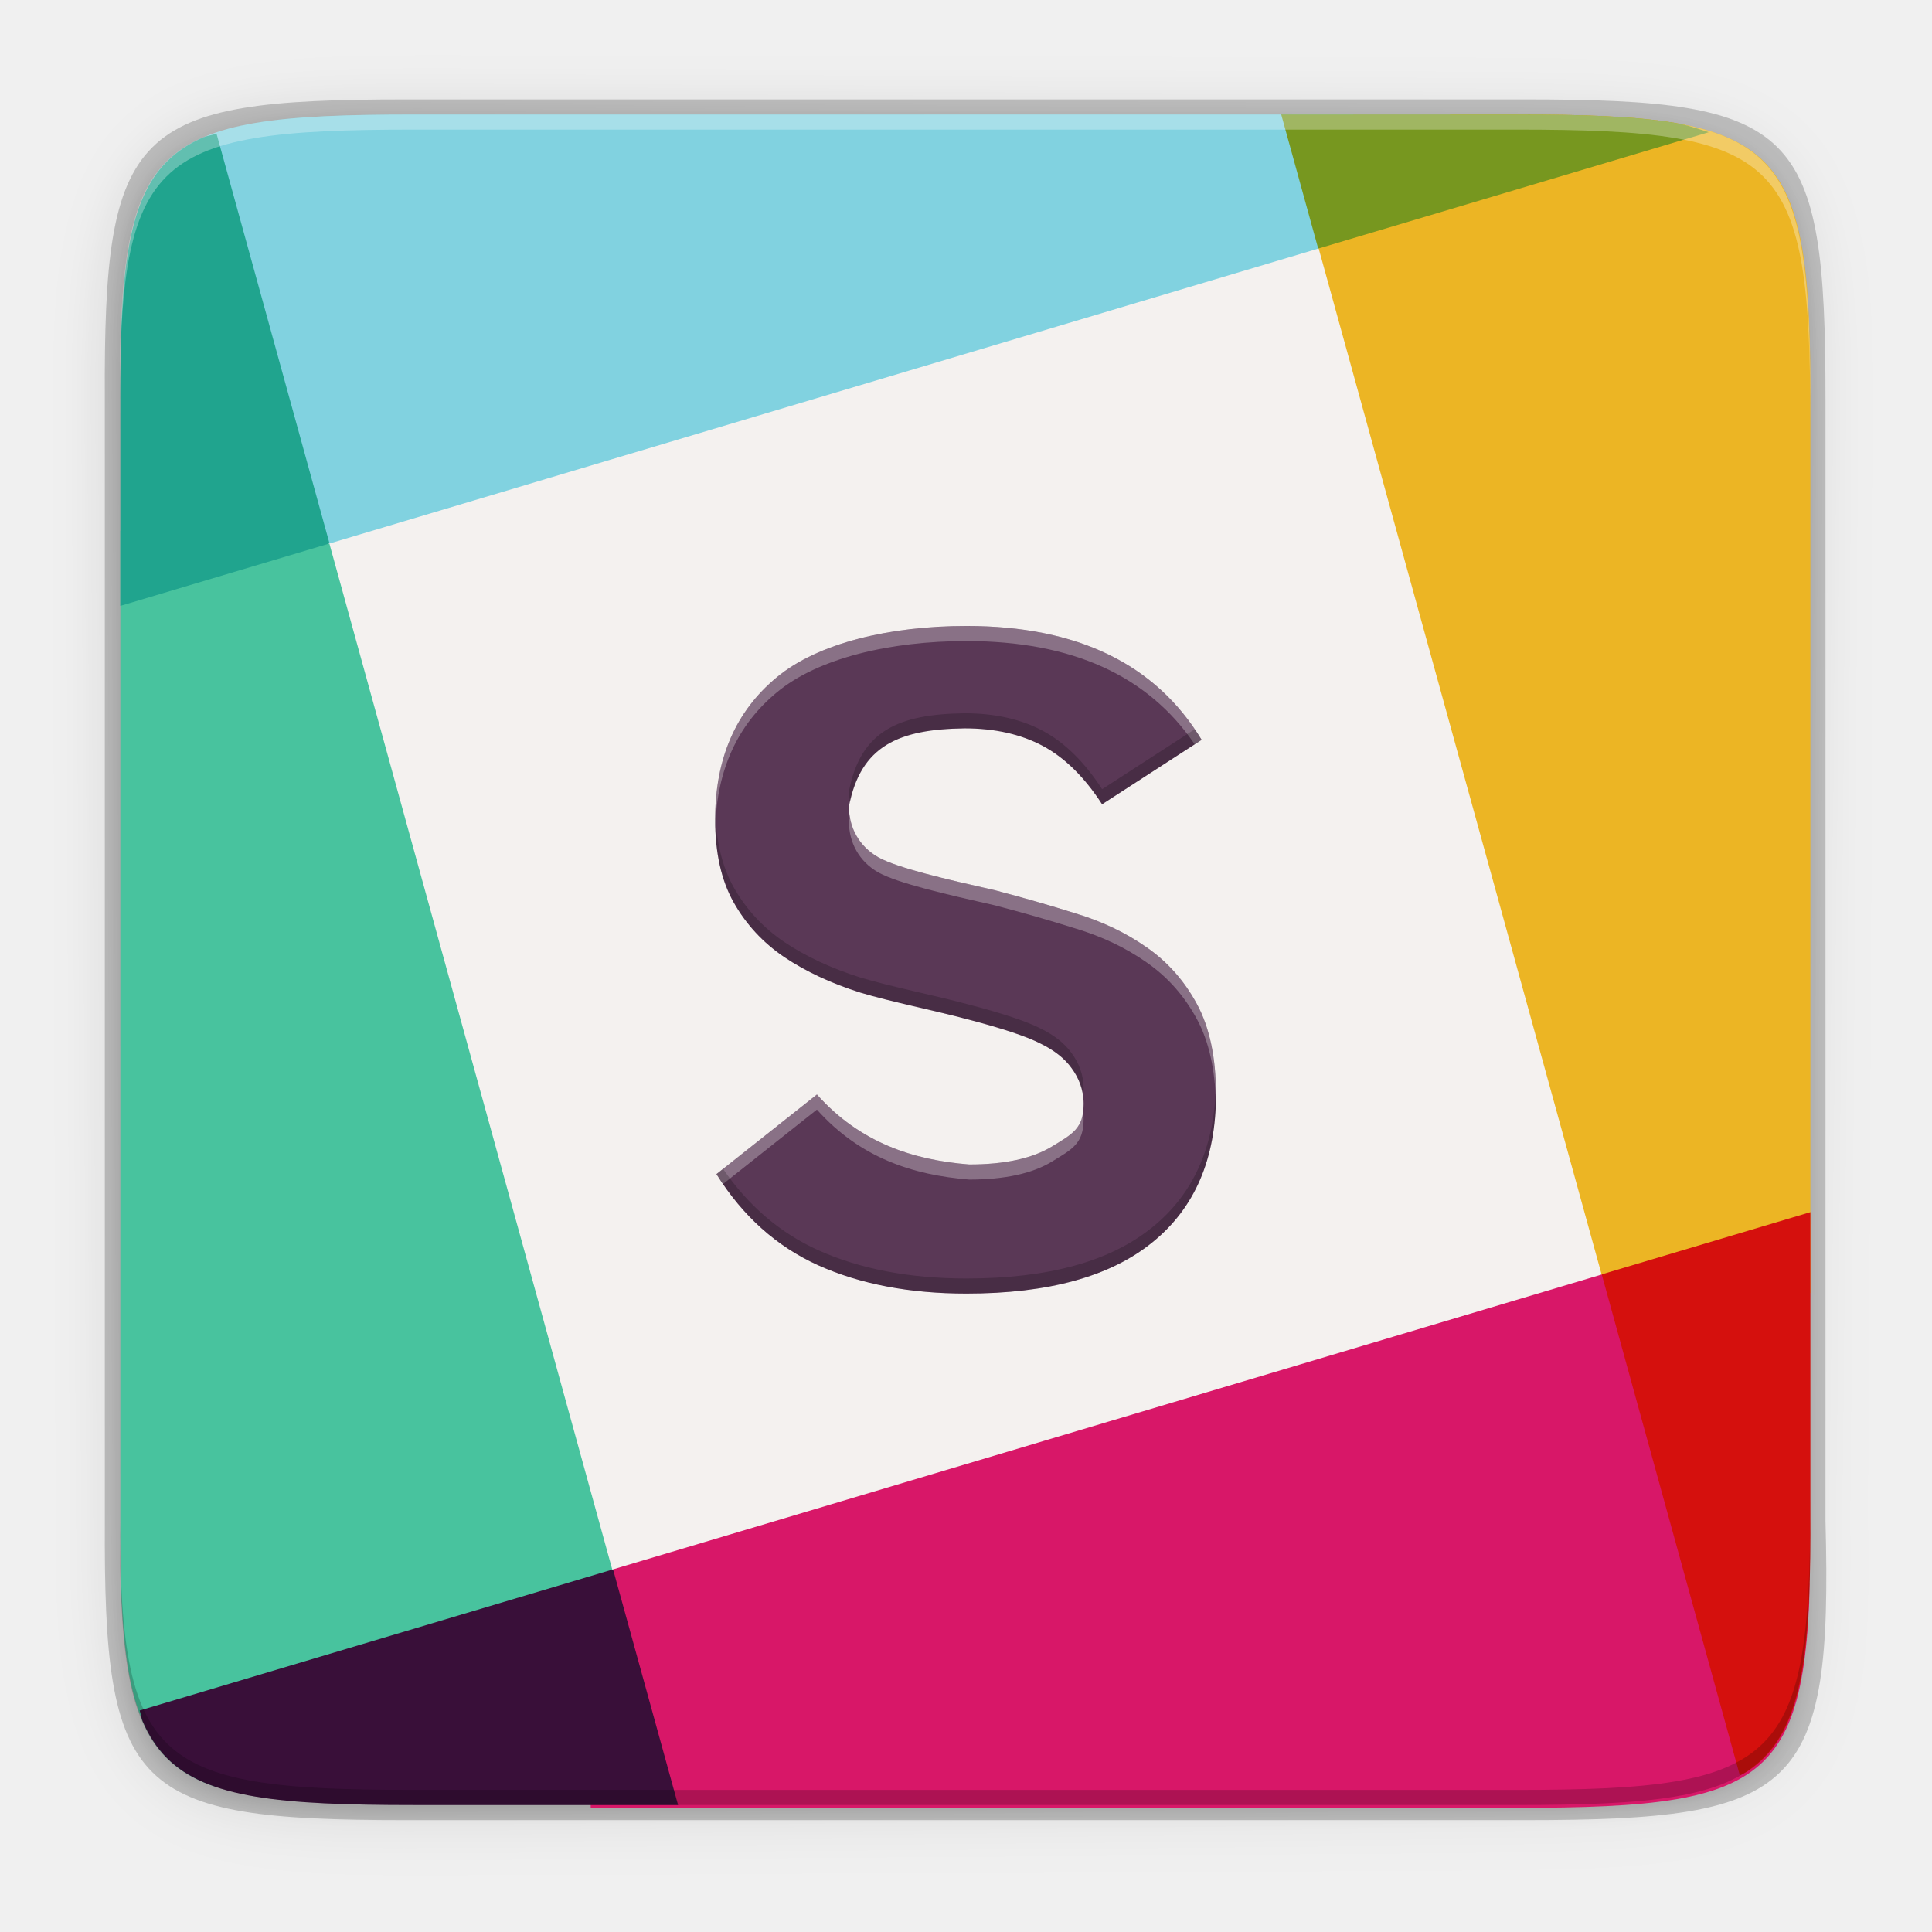
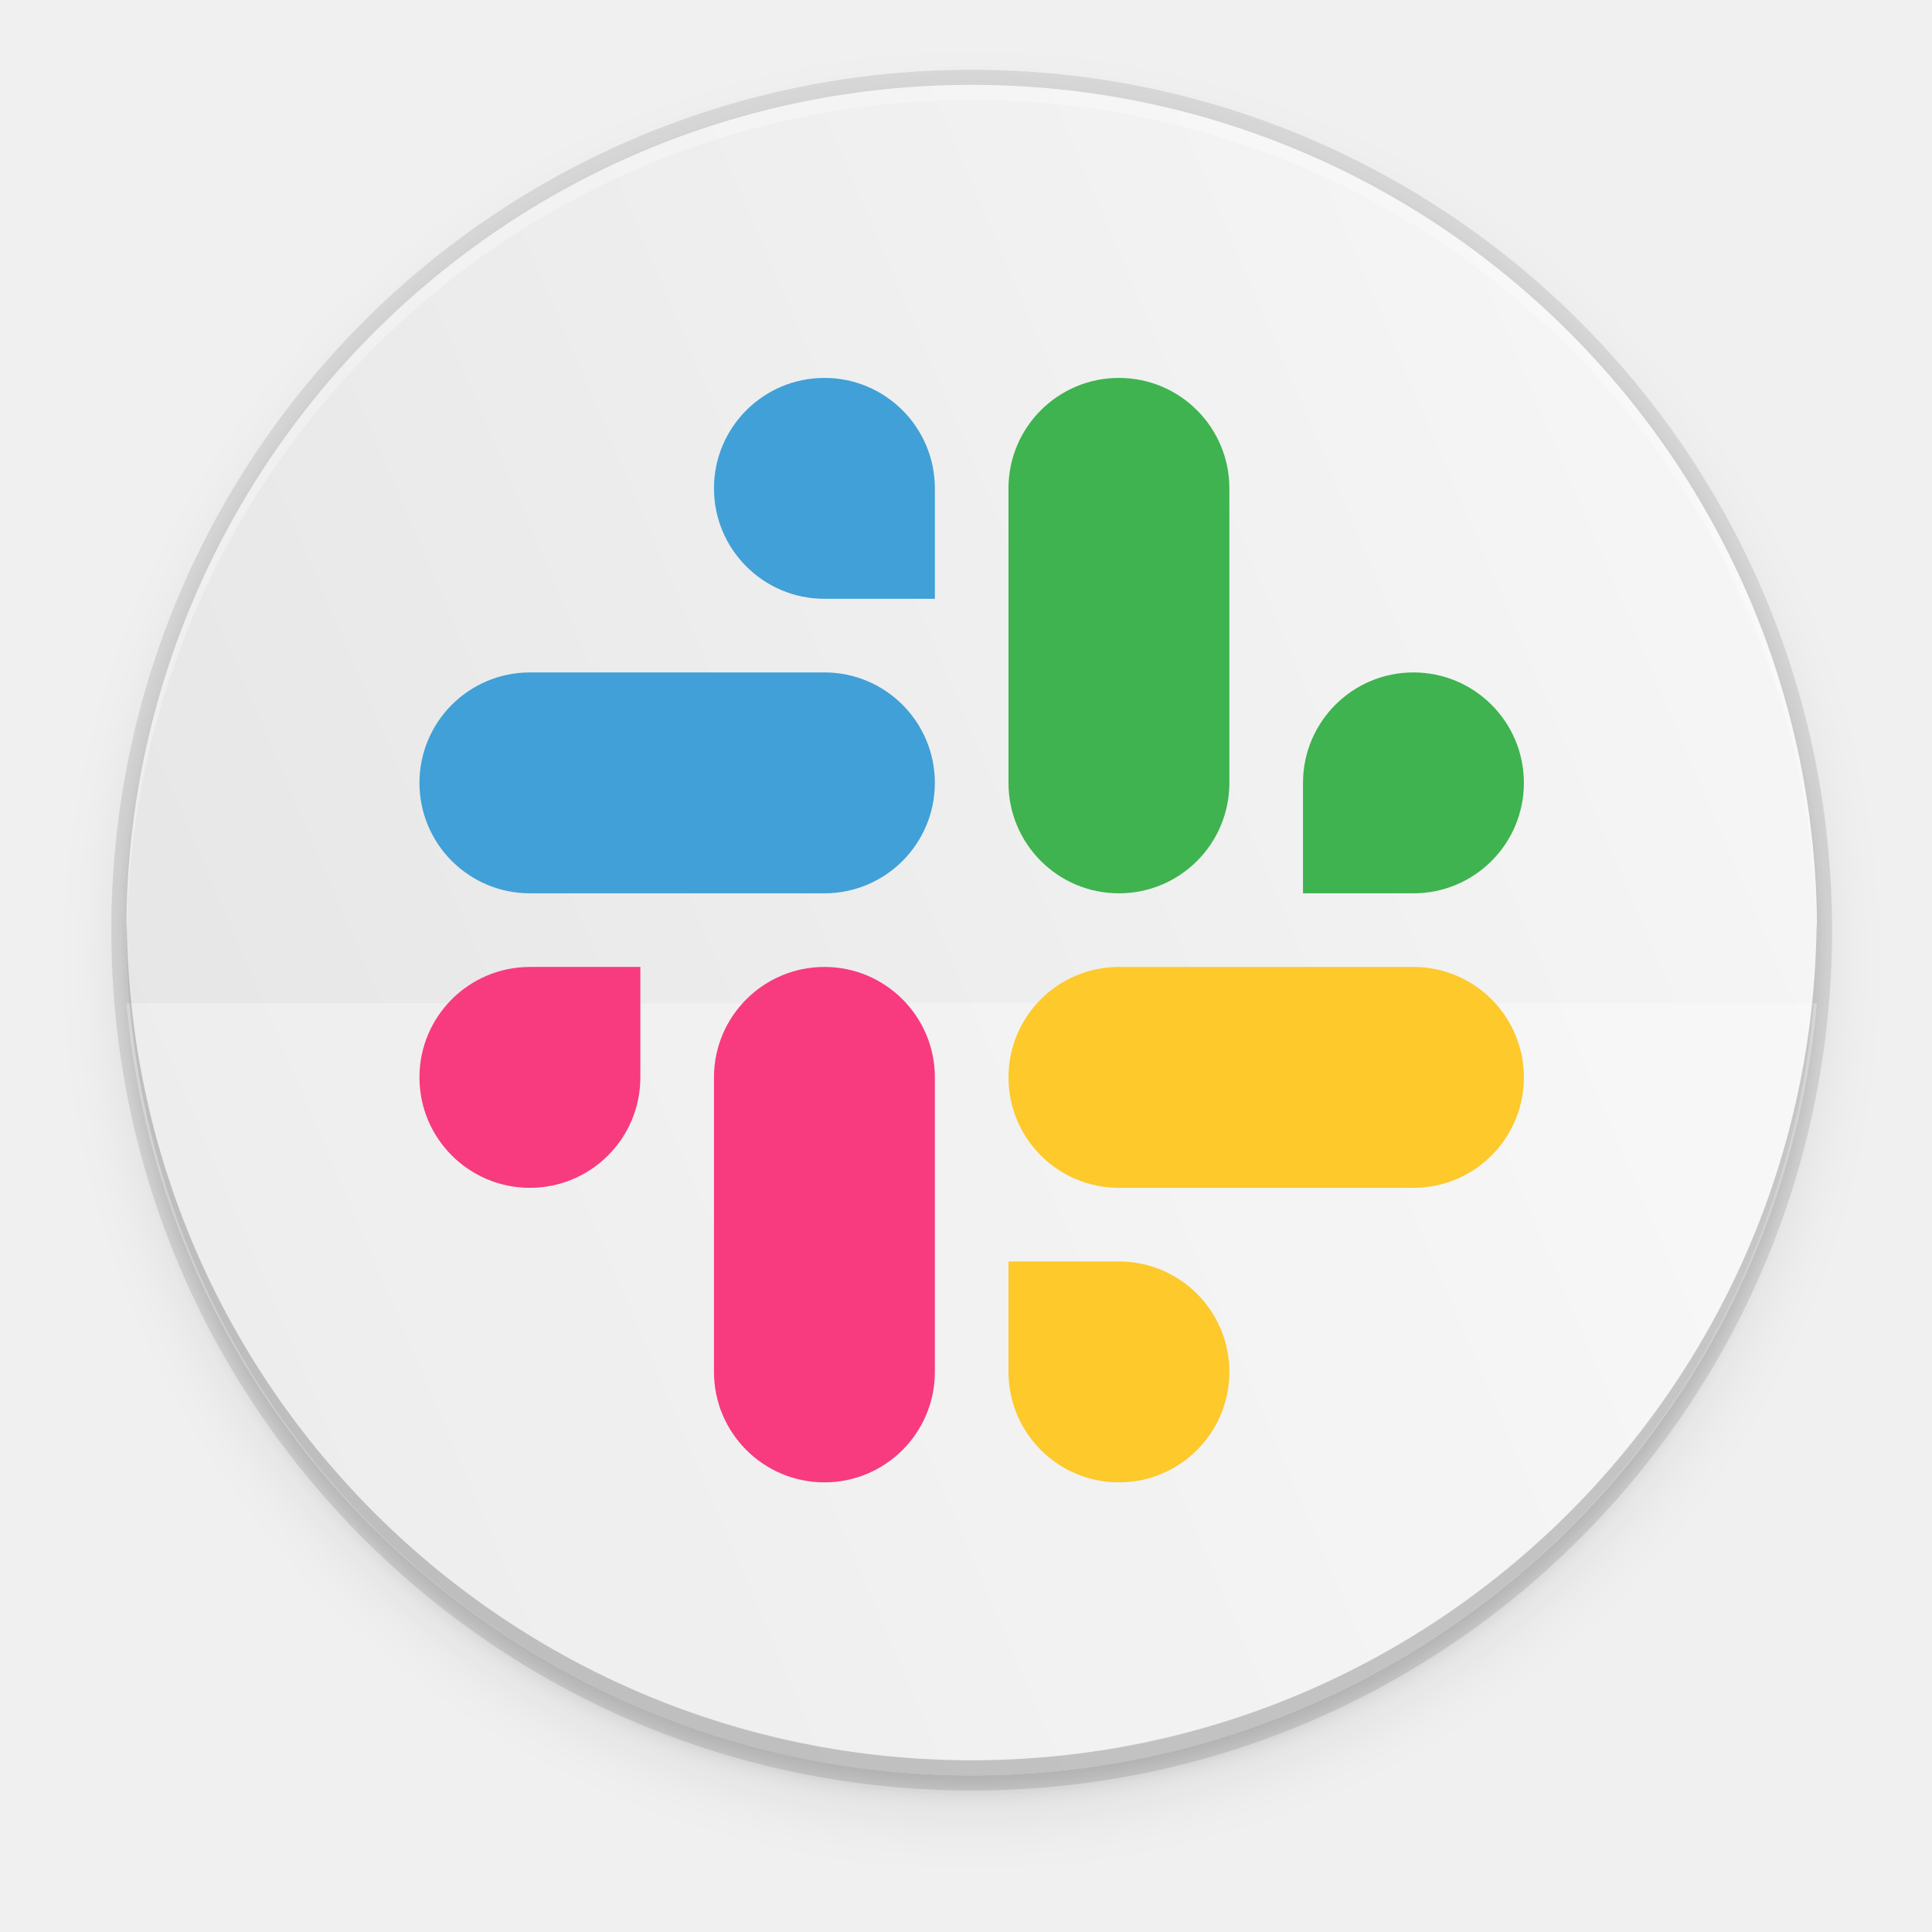
- <svg xmlns="http://www.w3.org/2000/svg" id="svg154" height="256" width="256">
-   <linearGradient id="linearGradient4358" gradientUnits="userSpaceOnUse" x1="88" x2="488" y1="88" y2="488">
-     <stop id="stop4362" offset="0" stop-opacity=".588" />
-     <stop id="stop4366" offset="1" stop-opacity=".206" />
+ <svg xmlns="http://www.w3.org/2000/svg" xmlns:xlink="http://www.w3.org/1999/xlink" height="256" width="256" version="1.1" id="svg470" xml:space="preserve">
+   <defs id="defs474">
+     <filter id="e-3" color-interpolation-filters="sRGB" height="1.023" width="1.023" x="-0.011" y="-0.011">
+       <feGaussianBlur stdDeviation="2.12" id="feGaussianBlur267" />
+     </filter>
+     <linearGradient id="b-6" gradientTransform="rotate(-90,331.2377,196.3554)" gradientUnits="userSpaceOnUse" x1="39.997" x2="263.997" y1="156" y2="156">
+       <stop offset="0" stop-color="#f7f7f7" id="stop254" />
+       <stop offset="1" stop-color="#e6e6e6" id="stop256" />
+     </linearGradient>
+     <filter id="a-7" color-interpolation-filters="sRGB" height="1.136" width="1.102" x="-0.051" y="-0.068">
+       <feGaussianBlur stdDeviation="1.36" id="feGaussianBlur251" />
+     </filter>
+   </defs>
+   <filter id="a" color-interpolation-filters="sRGB" height="1.142" width="1.295" x="-0.147" y="-0.071">
+     <feGaussianBlur stdDeviation="4.264" id="feGaussianBlur431" />
+   </filter>
+   <filter id="b" color-interpolation-filters="sRGB" height="1.018" width="1.037" x="-0.018" y="-0.009">
+     <feGaussianBlur stdDeviation=".533" id="feGaussianBlur434" />
+   </filter>
+   <linearGradient id="c" gradientUnits="userSpaceOnUse" x1="80.752" x2="176.752" y1="11.248" y2="235.248" xlink:href="#b-6">
+     <stop offset="0" stop-color="#1a7fd4" id="stop437" style="stop-color:#e6e6e6;stop-opacity:1;" />
+     <stop offset="1" stop-color="#37a6e6" id="stop439" style="stop-color:#f7f7f7;stop-opacity:1;" />
  </linearGradient>
-   <filter id="filter4380" color-interpolation-filters="sRGB" height="1.088" width="1.106" x="-.05" y="-.04">
-     <feGaussianBlur id="feGaussianBlur4382" stdDeviation="8.48" />
+   <filter id="d" color-interpolation-filters="sRGB" height="1.024" width="1.024" x="-0.012" y="-0.012">
+     <feGaussianBlur stdDeviation="1.12" id="feGaussianBlur442" />
  </filter>
-   <filter id="filter4346" color-interpolation-filters="sRGB" height="1.022" width="1.026" x="-.01" y="-.01">
-     <feGaussianBlur id="feGaussianBlur4348" stdDeviation="2.12" />
+   <filter id="e" color-interpolation-filters="sRGB" height="1.096" width="1.096" x="-0.048" y="-0.048">
+     <feGaussianBlur stdDeviation="4.48" id="feGaussianBlur445" />
  </filter>
-   <path id="path48" d="m141.843 74c-70.593 0-78.189 7.251-77.843 77.987v146.013 146.013c-.346 70.736 7.25 77.987 77.843 77.987h292.314c70.593 0 79.78-7.277 77.843-77.987v-146.013-146.013c0-70.737-7.25-77.987-77.843-77.987z" filter="url(#filter4346)" opacity=".1" transform="matrix(.5 0 0 .5 -16.11649 -20.82554)" />
-   <path id="path50" d="m141.843 74c-70.593 0-78.189 7.251-77.843 77.987v146.013 146.013c-.346 70.736 7.25 77.987 77.843 77.987h292.314c70.593 0 79.78-7.277 77.843-77.987v-146.013-146.013c0-70.737-7.25-77.987-77.843-77.987z" fill="url(#linearGradient4358)" filter="url(#filter4380)" opacity=".3" transform="matrix(.5 0 0 .5 -16.11649 -20.82523)" />
-   <path id="path52" d="m53.695 13.174c-36.099 0-39.983 3.69-39.806 39.69v74.31 74.31c-.177 36 3.707 39.69 39.806 39.69h148.387c36.099 0 40.775-3.703 39.806-39.69v-74.31-74.31c0-36-3.707-39.69-39.806-39.69z" opacity=".2" />
-   <path id="rect115" d="m23.061 81.22h136.699v141.322h-136.699z" fill="#f4f1ef" stroke="#f4f1ef" stroke-width="12.894" transform="matrix(.9582957 -.2857784 .2657988 .9640285 0 0)" />
-   <path id="path117" d="m15.948 70.327v56.848 76.4c.026 2.953.04 5.953.16 8.438.168 3.484.449 6.527.895 9.184s1.058 4.926 1.891 6.865c.416.97.888 1.857 1.422 2.668.534.811 1.128 1.547 1.793 2.213.665.666 1.399 1.262 2.209 1.797.81.535 1.694 1.007 2.662 1.424 1.579.68 3.543 1.127 5.592 1.543 17.102-4.739 33.584-13.025 48.658-29.369l-22.379-81.162-15.188-55.086c-9.831-1.156-18.839-1.52-27.715-1.762z" fill="#48c39e" />
-   <path id="path121" d="m78.276 239.549h49.689 73.016c4.412 0 8.331-.056 11.812-.225s6.525-.448 9.184-.895c2.658-.446 4.932-1.058 6.875-1.893.971-.417 1.861-.889 2.674-1.424.813-.535 1.549-1.131 2.217-1.797s1.265-1.402 1.801-2.213c.536-.811 1.009-1.698 1.426-2.668.835-1.939 1.447-4.208 1.889-6.865.442-2.657.713-5.7.869-9.184.034-.747.014-1.748.037-2.535-4.459-14.884-12.412-28.857-27.508-40.977h-.004l-131.002 39.07c-2.573 10.948-3.212 21.389-2.975 31.604z" fill="#d81768" />
-   <path id="path123" d="m239.885 171.317v-44.143-73.006c.022-4.421-.019-8.346-.176-11.83-.156-3.484-.428-6.527-.869-9.184-.442-2.657-1.054-4.928-1.889-6.867-.417-.97-.89-1.857-1.426-2.668-.536-.811-1.133-1.545-1.801-2.211s-1.404-1.262-2.217-1.797c-.813-.535-1.702-1.007-2.674-1.424-1.943-.834-4.217-1.448-6.875-1.895-2.658-.446-5.702-.726-9.184-.895-3.482-.168-7.4-.225-11.812-.225h-8.766c-6.779 4.448-12.791 10.035-17.529 17.518l37.57 136.246c9.666 2.075 18.762 2.535 27.646 2.379z" fill="#ecb524" />
-   <path id="path125" d="m54.805 15.174c-4.412 0-8.328.056-11.805.225-3.477.168-6.514.448-9.166.895-2.652.446-4.92 1.06-6.855 1.895-.968.417-1.853.889-2.662 1.424s-1.542 1.131-2.207 1.797c-.665.666-1.261 1.4-1.795 2.211-.412.626-.757 1.339-1.098 2.059 6.307 15.776 14.377 31.233 24.445 46.336l131.002-39.072c2.398-6.286 3.735-12.112 4.678-17.768z" fill="#81d2e0" />
-   <path id="path127" d="m18.505 226.651c.153.427.217 1.013.389 1.412.416.97.888 1.855 1.422 2.666.534.811 1.13 1.547 1.795 2.213.665.666 1.398 1.262 2.207 1.797s1.694 1.007 2.662 1.424c1.936.834 4.204 1.446 6.855 1.893s5.689.726 9.166.895c3.477.168 7.393.225 11.805.225h35.043l-8.615-31.229z" fill="#390f39" />
-   <path id="path129" d="m28.692 17.715c-.526.182-1.229.264-1.713.473-.968.417-1.853.889-2.662 1.424s-1.542 1.131-2.207 1.797c-.665.666-1.261 1.4-1.795 2.211-.534.811-1.005 1.698-1.422 2.668-.833 1.939-1.445 4.21-1.891 6.867-.446 2.657-.725 5.7-.893 9.184-.121 2.515-.136 5.544-.162 8.539v29.406l27.715-8.27z" fill="#20a48e" />
-   <path id="path131" d="m226.411 17.52c-1.413-.443-2.73-.938-4.451-1.227-2.658-.446-5.702-.726-9.184-.895-3.482-.168-7.4-.225-11.812-.225h-31.195l4.9 17.768z" fill="#77971f" />
-   <path id="path133" d="m230.54 235.255c.315-.178.674-.322.969-.516.813-.535 1.549-1.131 2.217-1.797s1.265-1.402 1.801-2.213c.536-.811 1.009-1.698 1.426-2.668.835-1.939 1.447-4.208 1.889-6.865.442-2.657.713-5.7.869-9.184.156-3.484.197-7.409.176-11.83v-39.566l-27.65 8.244z" fill="#d5100d" />
-   <path id="path56" d="m54.805 15.174c-35.297 0-39.095 3.626-38.922 38.994v2c-.173-35.368 3.625-38.994 38.922-38.994h146.156c35.297 0 38.922 3.626 38.922 38.994v-2c0-35.369-3.625-38.994-38.922-38.994z" fill="#fff" opacity=".3" />
-   <path id="path58" d="m54.811 239.174c-35.297 0-39.095-3.626-38.922-38.994v-2c-.173 35.368 3.625 38.994 38.922 38.994h146.156c35.297 0 38.922-3.626 38.922-38.994v2c0 35.369-3.625 38.994-38.922 38.994z" opacity=".2" />
-   <g id="g933" transform="translate(-9.102371 3.926562)">
-     <path id="path141" d="m170.228 141.1c-0 8.507-2.802 15.03-8.404 19.569-5.562 4.54-13.782 6.81-24.661 6.81-7.525 0-14.069-1.247-19.63-3.742-5.521-2.495-10.02-6.523-13.497-12.086l13.312-10.552c5.722 6.406 12.744 8.681 20.183 9.272 4.703 0 8.363-.796 10.981-2.393 2.658-1.635 4.176-2.339 4.176-5.652-0-1.881-.659-3.455-1.599-4.724-.9-1.267-2.27-2.351-4.11-3.251-1.84-.941-5.03-2.004-9.57-3.19-4.417-1.187-10.359-2.372-14.285-3.558-3.885-1.227-7.259-2.801-10.122-4.724-2.822-1.922-5.051-4.336-6.687-7.239-1.636-2.904-2.454-6.564-2.454-10.982 0-8.056 2.72-14.334 8.159-18.832 5.439-4.54 15-6.81 25.143-6.81 14.682 0 25.07 5.031 31.164 15.091l-13.19 8.537c-2.331-3.599-4.949-6.175-7.852-7.73-2.904-1.553-6.359-2.331-10.368-2.331-8.672.117-13.776 2.252-15.328 10.344 0 2.741 1.309 5.289 3.926 6.761 2.617 1.431 8.948 2.884 15.451 4.356 3.599.941 7.157 1.963 10.674 3.067 3.517 1.063 6.646 2.556 9.386 4.479 2.781 1.922 5.01 4.437 6.687 7.545 1.677 3.108 2.515 7.096 2.515 11.963" fill="#5a3856" />
-     <path id="path143" d="m137.163 79.017c-10.143 0-19.703 2.271-25.143 6.811-5.439 4.498-8.16 10.776-8.16 18.832 0 .327.014.642.023.961.227-7.557 2.934-13.491 8.137-17.793 5.439-4.54 15-6.811 25.143-6.811 13.976 0 24.052 4.569 30.246 13.686l.918-.594c-6.094-10.061-16.482-15.092-31.164-15.092zm-15.439 25.324c-.044.198-.095.383-.135.588 0 2.741 1.31 5.29 3.928 6.762 2.617 1.431 8.946 2.884 15.449 4.355 3.599.941 7.157 1.962 10.674 3.066 3.517 1.063 6.647 2.556 9.387 4.479 2.781 1.922 5.009 4.437 6.686 7.545 1.565 2.901 2.39 6.579 2.494 11.012.01-.348.021-.694.021-1.049-0-4.866-.839-8.855-2.516-11.963-1.677-3.108-3.904-5.623-6.686-7.545-2.74-1.922-5.87-3.415-9.387-4.479-3.517-1.104-7.075-2.125-10.674-3.066-6.503-1.472-12.832-2.924-15.449-4.355-2.16-1.214-3.415-3.166-3.793-5.35zm-4.377 36.758-13.311 10.551c.282.451.58.876.875 1.307l12.436-9.857c5.722 6.406 12.745 8.68 20.184 9.271 4.703 0 8.363-.795 10.98-2.393 2.658-1.635 4.176-2.339 4.176-5.652-0-.33-.026-.648-.065-.959-.306 2.439-1.76 3.165-4.111 4.611-2.617 1.597-6.277 2.393-10.98 2.393-7.439-.591-14.461-2.866-20.184-9.271z" fill="#f8f8f8" opacity=".3" />
-     <path id="path145" d="m136.917 90.586c-8.672.117-13.777 2.252-15.328 10.344 0 .479.055.949.135 1.412 1.688-7.595 6.741-9.642 15.193-9.756 4.008 0 7.465.777 10.369 2.33 2.904 1.554 5.52 4.132 7.852 7.73l13.189-8.537c-.293-.484-.605-.946-.918-1.406l-12.271 7.943c-2.331-3.599-4.948-6.176-7.852-7.73-2.904-1.553-6.361-2.33-10.369-2.33zm-33.033 13.035c-.01.344-.023.688-.023 1.039 0 4.418.819 8.076 2.455 10.98 1.636 2.903 3.864 5.318 6.686 7.24 2.862 1.922 6.236 3.496 10.121 4.723 3.926 1.186 9.868 2.372 14.285 3.559 4.539 1.186 7.73 2.248 9.57 3.189 1.84.9 3.209 1.985 4.109 3.252.775 1.046 1.354 2.302 1.535 3.764.04-.318.064-.658.065-1.041-0-1.881-.659-3.454-1.6-4.723-.9-1.267-2.269-2.352-4.109-3.252-1.84-.941-5.031-2.003-9.57-3.189-4.417-1.187-10.359-2.372-14.285-3.559-3.885-1.227-7.259-2.8-10.121-4.723-2.822-1.922-5.05-4.337-6.686-7.24-1.515-2.689-2.319-6.033-2.432-10.02zm66.322 36.527c-.224 7.994-3.014 14.17-8.383 18.52-5.562 4.54-13.781 6.811-24.66 6.811-7.525 0-14.069-1.248-19.631-3.742-5.074-2.293-9.274-5.896-12.621-10.779l-.875.693c3.477 5.562 7.975 9.591 13.496 12.086 5.562 2.495 12.106 3.742 19.631 3.742 10.879 0 19.098-2.271 24.66-6.811 5.603-4.539 8.404-11.061 8.404-19.568 0-.324-.014-.635-.021-.951z" opacity=".2" />
+   <circle cx="128.752" cy="127.248" filter="url(#e)" opacity=".1" r="112" id="circle448" />
+   <circle cx="128.752" cy="125.248" filter="url(#d)" opacity=".1" r="112" id="circle450" />
+   <circle cx="128.752" cy="123.248" opacity=".1" r="114" id="circle452" />
+   <circle cx="128.752" cy="123.248" fill="url(#c)" r="112" id="circle454" style="fill-opacity:1.0" />
+   <path d="m16.752 132.944a112.534 112.534 0 0 0 111.978 102.304 112.534 112.534 0 0 0 112.022-102.304z" fill="#fff" opacity=".1" id="path456" style="fill:#ffffff;fill-opacity:0.985;opacity:0.298" />
+   <g id="g6812" transform="translate(-0.7701961,-0.9634174)">
+     <path style="fill:#3eb34f;fill-opacity:1;stroke-width:4.878" d="m 149.034,51.04 a 14.634,14.634 0 0 0 -14.634,14.634 v 39.025 a 14.634,14.634 0 0 0 14.634,14.634 14.634,14.634 0 0 0 14.634,-14.634 V 65.675 A 14.634,14.634 0 0 0 149.034,51.04 Z m 39.025,39.025 a 14.634,14.634 0 0 1 14.634,14.634 14.634,14.634 0 0 1 -14.634,14.634 h -14.634 v -14.634 a 14.634,14.634 0 0 1 14.634,-14.634 z" id="path10-5" />
+     <path style="fill:#f83a7e;fill-opacity:1;stroke-width:4.878" d="M 110.01,129.089 A 14.634,14.634 0 0 0 95.376,143.724 v 39.025 a 14.634,14.634 0 0 0 14.634,14.634 14.634,14.634 0 0 0 14.634,-14.634 V 143.724 A 14.634,14.634 0 0 0 110.01,129.089 Z M 70.985,158.358 A 14.634,14.634 0 0 1 56.351,143.724 14.634,14.634 0 0 1 70.985,129.089 h 14.634 v 14.634 a 14.634,14.634 0 0 1 -14.634,14.634 z" id="path12-3" />
+     <path style="fill:#fdc92b;fill-opacity:1;stroke-width:4.878" d="m 202.693,143.724 a 14.634,14.634 0 0 0 -14.634,-14.634 h -39.025 a 14.634,14.634 0 0 0 -14.634,14.634 14.634,14.634 0 0 0 14.634,14.634 h 39.025 a 14.634,14.634 0 0 0 14.634,-14.634 z m -53.659,53.659 a 14.634,14.634 0 0 0 14.634,-14.634 14.634,14.634 0 0 0 -14.634,-14.634 h -14.634 v 14.634 a 14.634,14.634 0 0 0 14.634,14.634 z" id="path14-5" />
+     <path style="fill:#41a0d7;fill-opacity:1;stroke-width:4.878" d="M 124.644,104.699 A 14.634,14.634 0 0 0 110.01,90.065 H 70.985 a 14.634,14.634 0 0 0 -14.634,14.634 14.634,14.634 0 0 0 14.634,14.634 h 39.025 a 14.634,14.634 0 0 0 14.634,-14.634 z M 110.01,51.04 a 14.634,14.634 0 0 0 -14.634,14.634 14.634,14.634 0 0 0 14.634,14.634 h 14.634 V 65.675 A 14.634,14.634 0 0 0 110.01,51.04 Z" id="path16-6" />
  </g>
+   <path d="m128.752 11.248a112 112 0 0 0 -112 112 112 112 0 0 0 .041 1.17 112 112 0 0 1 111.959-111.17 112 112 0 0 1 111.959 110.83 112 112 0 0 0 .041-.83 112 112 0 0 0 -112-112z" fill="#fff" opacity=".3" id="path466" />
+   <path d="m128.752 235.248a112 112 0 0 1 -112-112 112 112 0 0 1 .041-1.17 112 112 0 0 0 111.959 111.17 112 112 0 0 0 111.959-110.83 112 112 0 0 1 .041.83 112 112 0 0 1 -112 112z" opacity=".2" id="path468" />
</svg>
